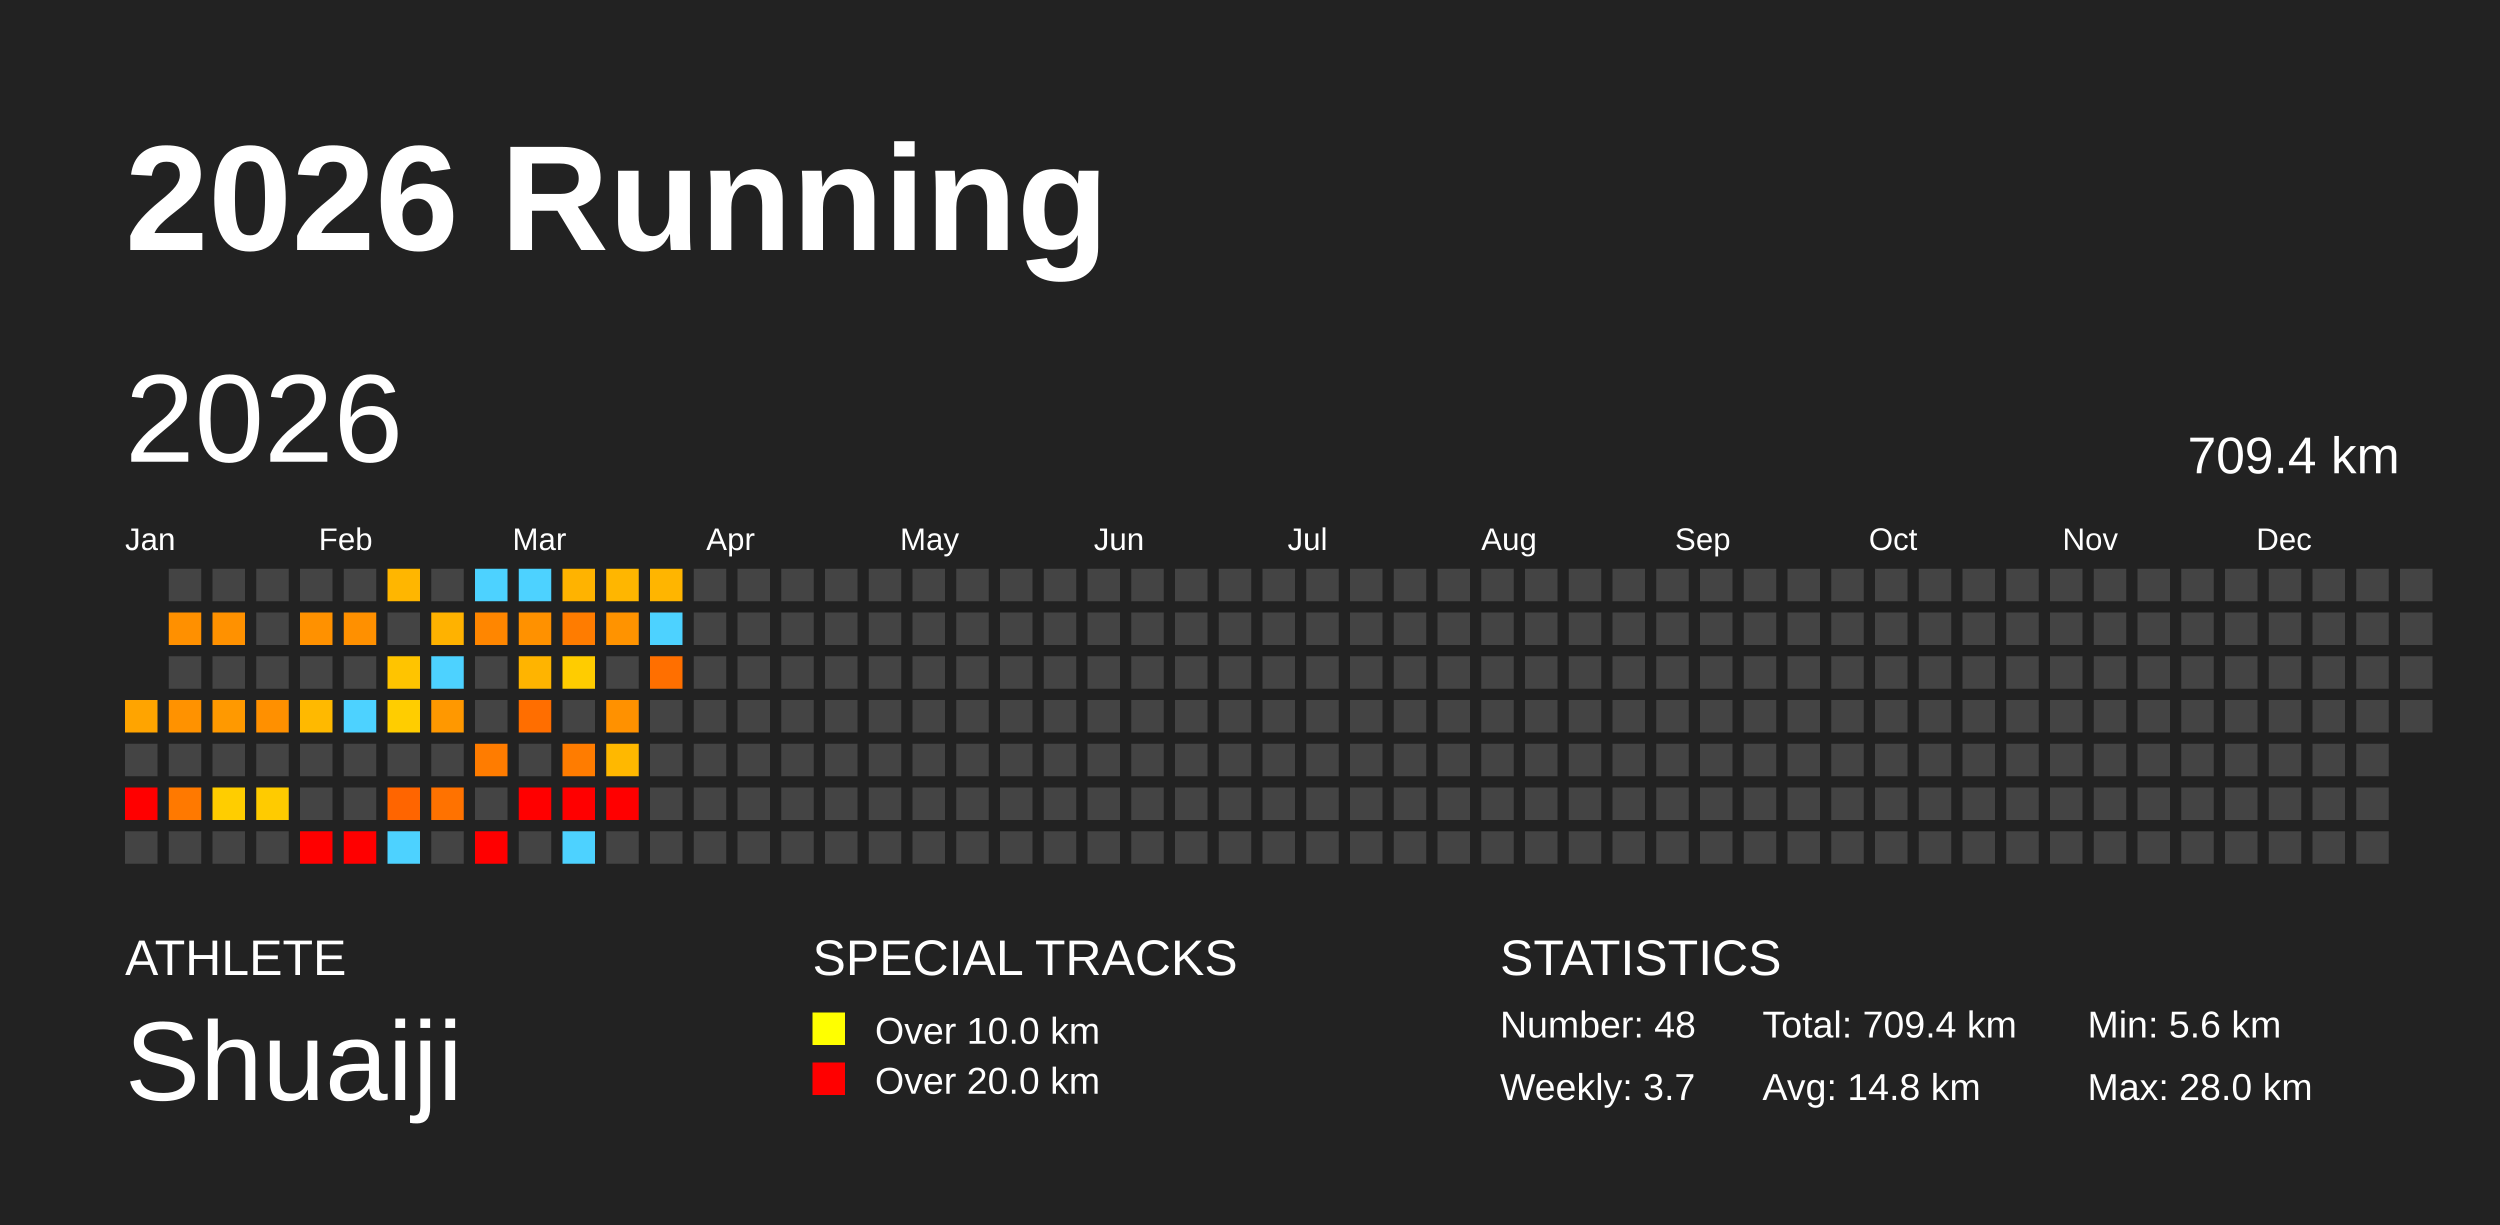
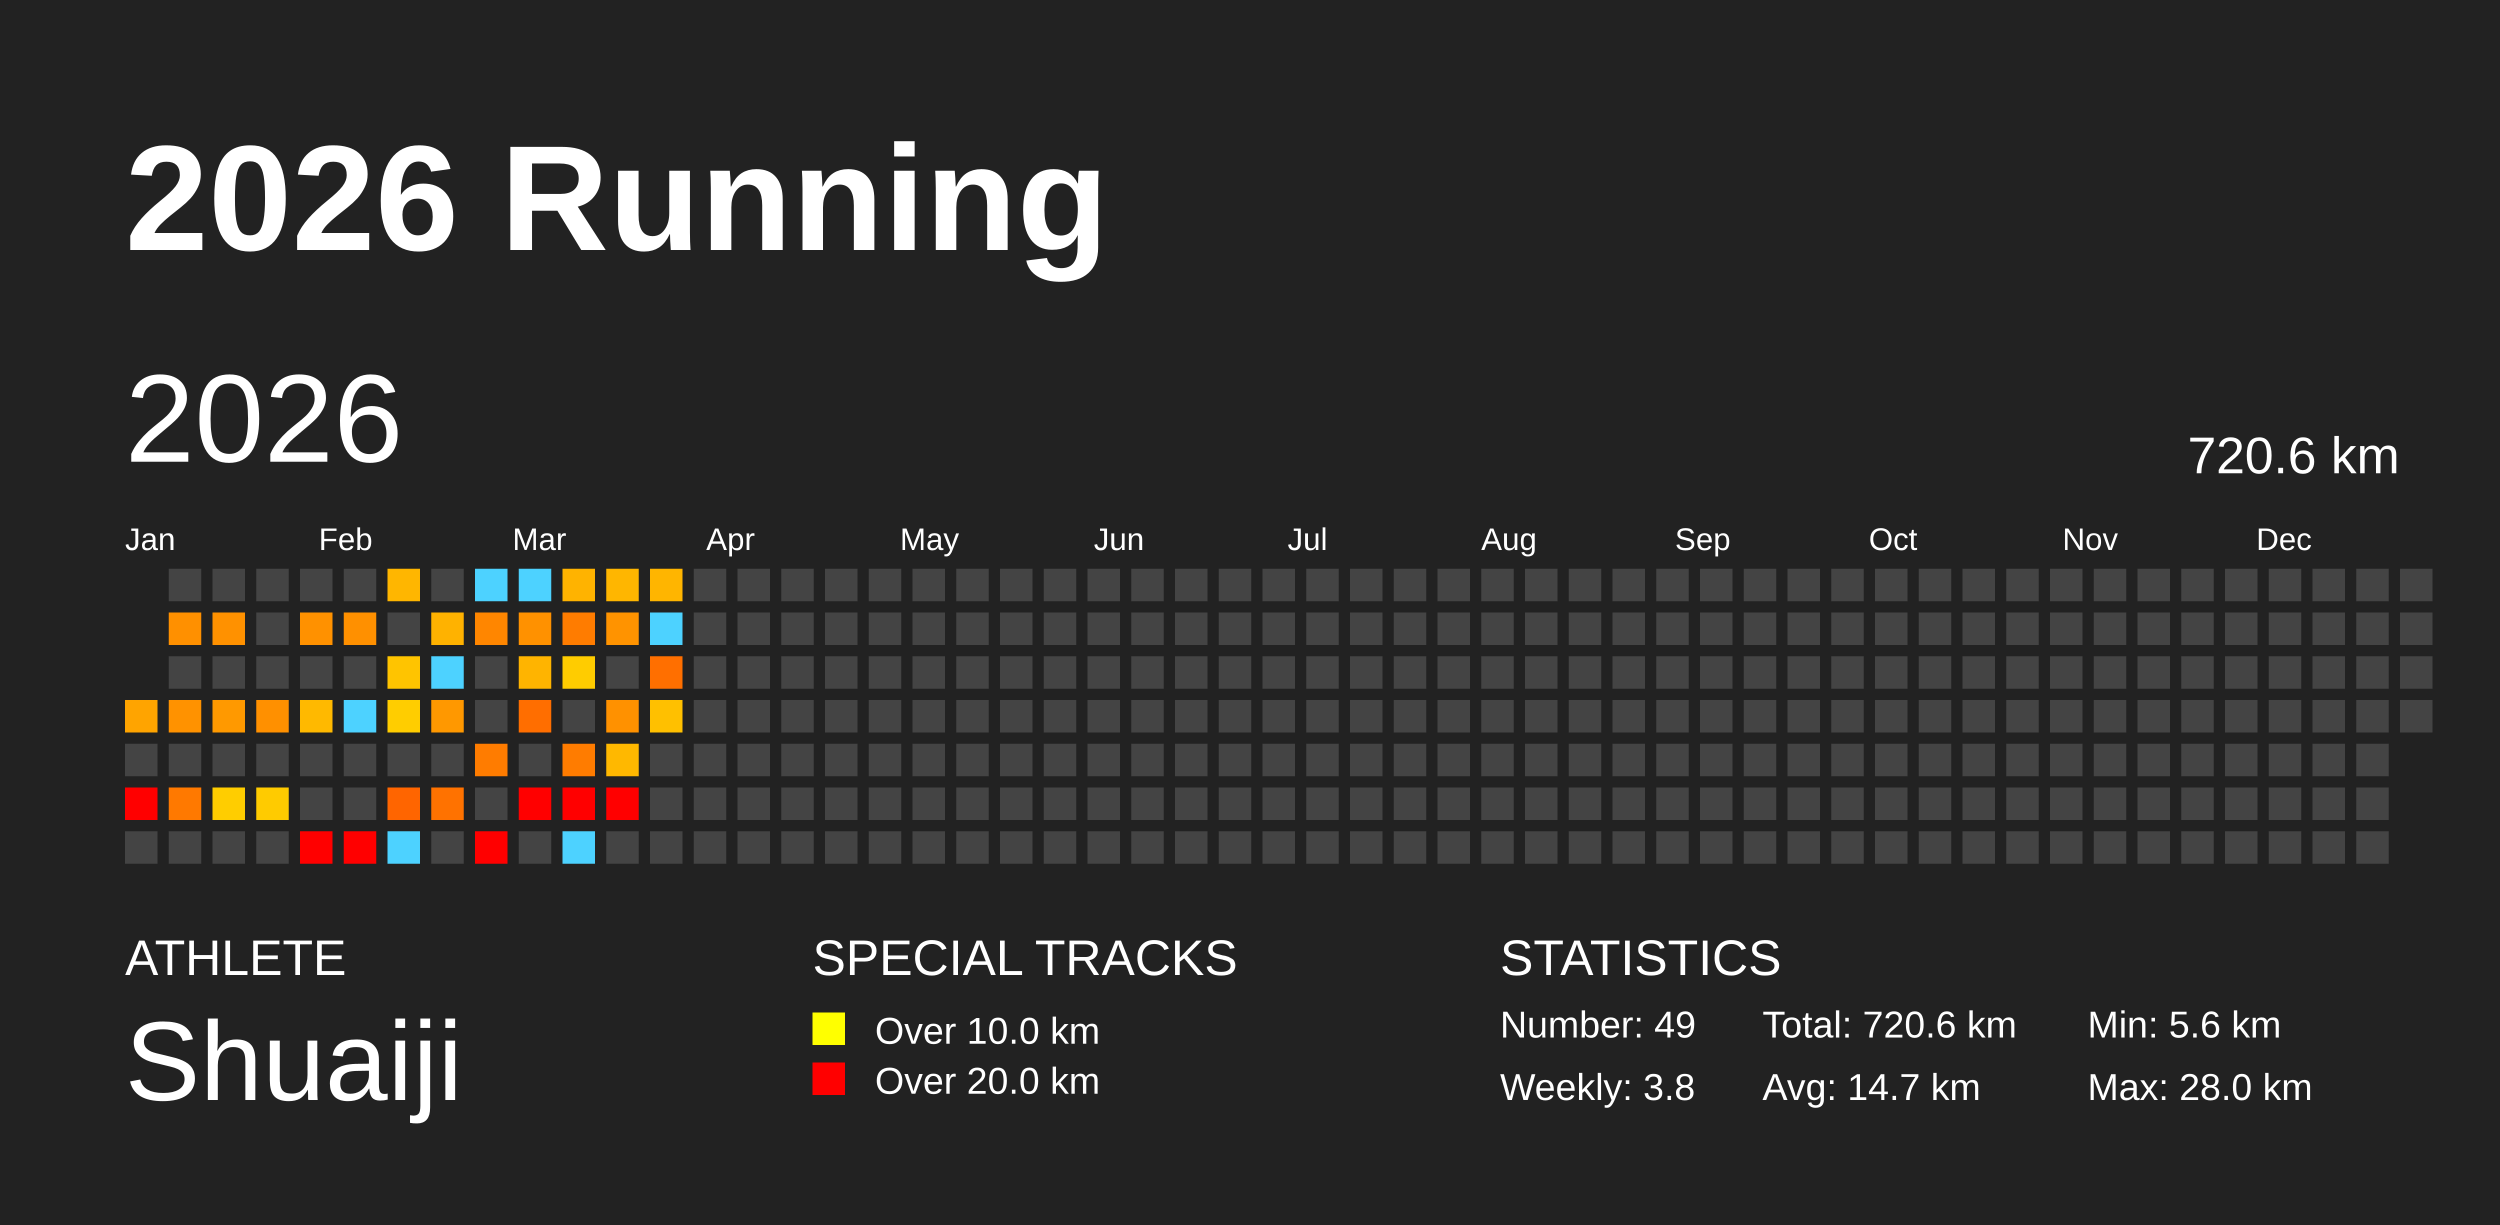
<svg xmlns="http://www.w3.org/2000/svg" baseProfile="full" height="98mm" version="1.1" viewBox="0,0,200,98" width="200mm">
  <defs />
  <rect fill="#222222" height="98" width="200" x="0" y="0" />
  <text fill="#FFFFFF" style="font-size:12px; font-family:Arial; font-weight:bold;" x="10" y="20">2026 Running</text>
  <text fill="#FFFFFF" style="font-size:4px; font-family:Arial" x="10" y="78">ATHLETE</text>
  <text fill="#FFFFFF" style="font-size:9px; font-family:Arial" x="10" y="88">Shuaiji</text>
  <text fill="#FFFFFF" style="font-size:4px; font-family:Arial" x="65" y="78">SPECIAL TRACKS</text>
  <rect fill="yellow" height="2.6" width="2.6" x="65" y="81" />
  <text fill="#FFFFFF" style="font-size:3px; font-family:Arial" x="70" y="83.5">Over 10.0 km</text>
  <rect fill="red" height="2.6" width="2.6" x="65" y="85" />
  <text fill="#FFFFFF" style="font-size:3px; font-family:Arial" x="70" y="87.5">Over 20.0 km</text>
  <text fill="#FFFFFF" style="font-size:4px; font-family:Arial" x="120" y="78">STATISTICS</text>
-   <text fill="#FFFFFF" style="font-size:3px; font-family:Arial" x="120" y="83">Number: 48</text>
-   <text fill="#FFFFFF" style="font-size:3px; font-family:Arial" x="120" y="88">Weekly: 3.7</text>
-   <text fill="#FFFFFF" style="font-size:3px; font-family:Arial" x="141" y="83">Total: 709.4 km</text>
-   <text fill="#FFFFFF" style="font-size:3px; font-family:Arial" x="141" y="88">Avg: 14.8 km</text>
+   <text fill="#FFFFFF" style="font-size:3px; font-family:Arial" x="120" y="83">Number: 49</text>
+   <text fill="#FFFFFF" style="font-size:3px; font-family:Arial" x="120" y="88">Weekly: 3.8</text>
+   <text fill="#FFFFFF" style="font-size:3px; font-family:Arial" x="141" y="83">Total: 720.6 km</text>
+   <text fill="#FFFFFF" style="font-size:3px; font-family:Arial" x="141" y="88">Avg: 14.7 km</text>
  <text fill="#FFFFFF" style="font-size:3px; font-family:Arial" x="167" y="83">Min: 5.6 km</text>
  <text fill="#FFFFFF" style="font-size:3px; font-family:Arial" x="167" y="88">Max: 28.0 km</text>
  <text dominant-baseline="hanging" fill="#FFFFFF" style="font-size:10.0px; font-family:Arial;" x="10" y="30">2026</text>
-   <text dominant-baseline="hanging" fill="#FFFFFF" style="font-size:4.125px; font-family:Arial;" x="175" y="35">709.4 km</text>
+   <text dominant-baseline="hanging" fill="#FFFFFF" style="font-size:4.125px; font-family:Arial;" x="175" y="35">720.6 km</text>
  <text fill="#FFFFFF" style="font-size:2.5px; font-family:Arial" x="10.0" y="44">Jan</text>
  <text fill="#FFFFFF" style="font-size:2.5px; font-family:Arial" x="25.5" y="44">Feb</text>
  <text fill="#FFFFFF" style="font-size:2.5px; font-family:Arial" x="41.0" y="44">Mar</text>
  <text fill="#FFFFFF" style="font-size:2.5px; font-family:Arial" x="56.5" y="44">Apr</text>
  <text fill="#FFFFFF" style="font-size:2.5px; font-family:Arial" x="72.0" y="44">May</text>
  <text fill="#FFFFFF" style="font-size:2.5px; font-family:Arial" x="87.5" y="44">Jun</text>
  <text fill="#FFFFFF" style="font-size:2.5px; font-family:Arial" x="103.0" y="44">Jul</text>
  <text fill="#FFFFFF" style="font-size:2.5px; font-family:Arial" x="118.5" y="44">Aug</text>
  <text fill="#FFFFFF" style="font-size:2.5px; font-family:Arial" x="134.0" y="44">Sep</text>
  <text fill="#FFFFFF" style="font-size:2.5px; font-family:Arial" x="149.5" y="44">Oct</text>
  <text fill="#FFFFFF" style="font-size:2.5px; font-family:Arial" x="165.0" y="44">Nov</text>
  <text fill="#FFFFFF" style="font-size:2.5px; font-family:Arial" x="180.5" y="44">Dec</text>
  <rect fill="#ffa400" height="2.6" width="2.6" x="10.0" y="56.0" />
  <rect fill="#444444" height="2.6" width="2.6" x="10.0" y="59.5" />
  <rect fill="red" height="2.6" width="2.6" x="10.0" y="63.0" />
  <rect fill="#444444" height="2.6" width="2.6" x="10.0" y="66.5" />
  <rect fill="#444444" height="2.6" width="2.6" x="13.5" y="45.5" />
  <rect fill="#ff9000" height="2.6" width="2.6" x="13.5" y="49.0" />
  <rect fill="#444444" height="2.6" width="2.6" x="13.5" y="52.5" />
  <rect fill="#ff9200" height="2.6" width="2.6" x="13.5" y="56.0" />
  <rect fill="#444444" height="2.6" width="2.6" x="13.5" y="59.5" />
  <rect fill="#ff7900" height="2.6" width="2.6" x="13.5" y="63.0" />
  <rect fill="#444444" height="2.6" width="2.6" x="13.5" y="66.5" />
  <rect fill="#444444" height="2.6" width="2.6" x="17.0" y="45.5" />
  <rect fill="#ff9100" height="2.6" width="2.6" x="17.0" y="49.0" />
  <rect fill="#444444" height="2.6" width="2.6" x="17.0" y="52.5" />
  <rect fill="#ff9900" height="2.6" width="2.6" x="17.0" y="56.0" />
  <rect fill="#444444" height="2.6" width="2.6" x="17.0" y="59.5" />
  <rect fill="#ffcd00" height="2.6" width="2.6" x="17.0" y="63.0" />
  <rect fill="#444444" height="2.6" width="2.6" x="17.0" y="66.5" />
  <rect fill="#444444" height="2.6" width="2.6" x="20.5" y="45.5" />
  <rect fill="#444444" height="2.6" width="2.6" x="20.5" y="49.0" />
  <rect fill="#444444" height="2.6" width="2.6" x="20.5" y="52.5" />
  <rect fill="#ff9000" height="2.6" width="2.6" x="20.5" y="56.0" />
  <rect fill="#444444" height="2.6" width="2.6" x="20.5" y="59.5" />
  <rect fill="#ffcb00" height="2.6" width="2.6" x="20.5" y="63.0" />
  <rect fill="#444444" height="2.6" width="2.6" x="20.5" y="66.5" />
  <rect fill="#444444" height="2.6" width="2.6" x="24.0" y="45.5" />
  <rect fill="#ff9100" height="2.6" width="2.6" x="24.0" y="49.0" />
  <rect fill="#444444" height="2.6" width="2.6" x="24.0" y="52.5" />
  <rect fill="#ffb900" height="2.6" width="2.6" x="24.0" y="56.0" />
  <rect fill="#444444" height="2.6" width="2.6" x="24.0" y="59.5" />
  <rect fill="#444444" height="2.6" width="2.6" x="24.0" y="63.0" />
  <rect fill="red" height="2.6" width="2.6" x="24.0" y="66.5" />
  <rect fill="#444444" height="2.6" width="2.6" x="27.5" y="45.5" />
  <rect fill="#ff9000" height="2.6" width="2.6" x="27.5" y="49.0" />
  <rect fill="#444444" height="2.6" width="2.6" x="27.5" y="52.5" />
  <rect fill="#4dd2ff" height="2.6" width="2.6" x="27.5" y="56.0" />
  <rect fill="#444444" height="2.6" width="2.6" x="27.5" y="59.5" />
  <rect fill="#444444" height="2.6" width="2.6" x="27.5" y="63.0" />
  <rect fill="red" height="2.6" width="2.6" x="27.5" y="66.5" />
  <rect fill="#ffb600" height="2.6" width="2.6" x="31.0" y="45.5" />
  <rect fill="#444444" height="2.6" width="2.6" x="31.0" y="49.0" />
  <rect fill="#ffc400" height="2.6" width="2.6" x="31.0" y="52.5" />
  <rect fill="#ffcd00" height="2.6" width="2.6" x="31.0" y="56.0" />
  <rect fill="#444444" height="2.6" width="2.6" x="31.0" y="59.5" />
  <rect fill="#ff6500" height="2.6" width="2.6" x="31.0" y="63.0" />
  <rect fill="#4dd2ff" height="2.6" width="2.6" x="31.0" y="66.5" />
  <rect fill="#444444" height="2.6" width="2.6" x="34.5" y="45.5" />
  <rect fill="#ffb200" height="2.6" width="2.6" x="34.5" y="49.0" />
  <rect fill="#4dd2ff" height="2.6" width="2.6" x="34.5" y="52.5" />
  <rect fill="#ff9800" height="2.6" width="2.6" x="34.5" y="56.0" />
  <rect fill="#444444" height="2.6" width="2.6" x="34.5" y="59.5" />
  <rect fill="#ff7200" height="2.6" width="2.6" x="34.5" y="63.0" />
  <rect fill="#444444" height="2.6" width="2.6" x="34.5" y="66.5" />
  <rect fill="#4dd2ff" height="2.6" width="2.6" x="38.0" y="45.5" />
  <rect fill="#ff8600" height="2.6" width="2.6" x="38.0" y="49.0" />
  <rect fill="#444444" height="2.6" width="2.6" x="38.0" y="52.5" />
  <rect fill="#444444" height="2.6" width="2.6" x="38.0" y="56.0" />
  <rect fill="#ff7c00" height="2.6" width="2.6" x="38.0" y="59.5" />
  <rect fill="#444444" height="2.6" width="2.6" x="38.0" y="63.0" />
  <rect fill="red" height="2.6" width="2.6" x="38.0" y="66.5" />
  <rect fill="#4dd2ff" height="2.6" width="2.6" x="41.5" y="45.5" />
  <rect fill="#ff9100" height="2.6" width="2.6" x="41.5" y="49.0" />
  <rect fill="#ffb400" height="2.6" width="2.6" x="41.5" y="52.5" />
  <rect fill="#ff6e00" height="2.6" width="2.6" x="41.5" y="56.0" />
  <rect fill="#444444" height="2.6" width="2.6" x="41.5" y="59.5" />
  <rect fill="red" height="2.6" width="2.6" x="41.5" y="63.0" />
  <rect fill="#444444" height="2.6" width="2.6" x="41.5" y="66.5" />
  <rect fill="#ffb300" height="2.6" width="2.6" x="45.0" y="45.5" />
  <rect fill="#ff7c00" height="2.6" width="2.6" x="45.0" y="49.0" />
  <rect fill="#ffcc00" height="2.6" width="2.6" x="45.0" y="52.5" />
  <rect fill="#444444" height="2.6" width="2.6" x="45.0" y="56.0" />
  <rect fill="#ff7c00" height="2.6" width="2.6" x="45.0" y="59.5" />
  <rect fill="red" height="2.6" width="2.6" x="45.0" y="63.0" />
  <rect fill="#4dd2ff" height="2.6" width="2.6" x="45.0" y="66.5" />
  <rect fill="#ffb600" height="2.6" width="2.6" x="48.5" y="45.5" />
  <rect fill="#ff9300" height="2.6" width="2.6" x="48.5" y="49.0" />
  <rect fill="#444444" height="2.6" width="2.6" x="48.5" y="52.5" />
  <rect fill="#ff9100" height="2.6" width="2.6" x="48.5" y="56.0" />
  <rect fill="#ffb800" height="2.6" width="2.6" x="48.5" y="59.5" />
  <rect fill="red" height="2.6" width="2.6" x="48.5" y="63.0" />
  <rect fill="#444444" height="2.6" width="2.6" x="48.5" y="66.5" />
  <rect fill="#ffb500" height="2.6" width="2.6" x="52.0" y="45.5" />
  <rect fill="#4dd2ff" height="2.6" width="2.6" x="52.0" y="49.0" />
  <rect fill="#ff6f00" height="2.6" width="2.6" x="52.0" y="52.5" />
-   <rect fill="#444444" height="2.6" width="2.6" x="52.0" y="56.0" />
+   <rect fill="#ffc000" height="2.6" width="2.6" x="52.0" y="56.0" />
  <rect fill="#444444" height="2.6" width="2.6" x="52.0" y="59.5" />
  <rect fill="#444444" height="2.6" width="2.6" x="52.0" y="63.0" />
  <rect fill="#444444" height="2.6" width="2.6" x="52.0" y="66.5" />
  <rect fill="#444444" height="2.6" width="2.6" x="55.5" y="45.5" />
  <rect fill="#444444" height="2.6" width="2.6" x="55.5" y="49.0" />
  <rect fill="#444444" height="2.6" width="2.6" x="55.5" y="52.5" />
  <rect fill="#444444" height="2.6" width="2.6" x="55.5" y="56.0" />
  <rect fill="#444444" height="2.6" width="2.6" x="55.5" y="59.5" />
  <rect fill="#444444" height="2.6" width="2.6" x="55.5" y="63.0" />
  <rect fill="#444444" height="2.6" width="2.6" x="55.5" y="66.5" />
  <rect fill="#444444" height="2.6" width="2.6" x="59.0" y="45.5" />
  <rect fill="#444444" height="2.6" width="2.6" x="59.0" y="49.0" />
  <rect fill="#444444" height="2.6" width="2.6" x="59.0" y="52.5" />
  <rect fill="#444444" height="2.6" width="2.6" x="59.0" y="56.0" />
  <rect fill="#444444" height="2.6" width="2.6" x="59.0" y="59.5" />
  <rect fill="#444444" height="2.6" width="2.6" x="59.0" y="63.0" />
  <rect fill="#444444" height="2.6" width="2.6" x="59.0" y="66.5" />
  <rect fill="#444444" height="2.6" width="2.6" x="62.5" y="45.5" />
  <rect fill="#444444" height="2.6" width="2.6" x="62.5" y="49.0" />
  <rect fill="#444444" height="2.6" width="2.6" x="62.5" y="52.5" />
  <rect fill="#444444" height="2.6" width="2.6" x="62.5" y="56.0" />
  <rect fill="#444444" height="2.6" width="2.6" x="62.5" y="59.5" />
  <rect fill="#444444" height="2.6" width="2.6" x="62.5" y="63.0" />
  <rect fill="#444444" height="2.6" width="2.6" x="62.5" y="66.5" />
  <rect fill="#444444" height="2.6" width="2.6" x="66.0" y="45.5" />
  <rect fill="#444444" height="2.6" width="2.6" x="66.0" y="49.0" />
  <rect fill="#444444" height="2.6" width="2.6" x="66.0" y="52.5" />
  <rect fill="#444444" height="2.6" width="2.6" x="66.0" y="56.0" />
  <rect fill="#444444" height="2.6" width="2.6" x="66.0" y="59.5" />
  <rect fill="#444444" height="2.6" width="2.6" x="66.0" y="63.0" />
  <rect fill="#444444" height="2.6" width="2.6" x="66.0" y="66.5" />
  <rect fill="#444444" height="2.6" width="2.6" x="69.5" y="45.5" />
  <rect fill="#444444" height="2.6" width="2.6" x="69.5" y="49.0" />
  <rect fill="#444444" height="2.6" width="2.6" x="69.5" y="52.5" />
  <rect fill="#444444" height="2.6" width="2.6" x="69.5" y="56.0" />
  <rect fill="#444444" height="2.6" width="2.6" x="69.5" y="59.5" />
  <rect fill="#444444" height="2.6" width="2.6" x="69.5" y="63.0" />
  <rect fill="#444444" height="2.6" width="2.6" x="69.5" y="66.5" />
  <rect fill="#444444" height="2.6" width="2.6" x="73.0" y="45.5" />
  <rect fill="#444444" height="2.6" width="2.6" x="73.0" y="49.0" />
  <rect fill="#444444" height="2.6" width="2.6" x="73.0" y="52.5" />
  <rect fill="#444444" height="2.6" width="2.6" x="73.0" y="56.0" />
  <rect fill="#444444" height="2.6" width="2.6" x="73.0" y="59.5" />
  <rect fill="#444444" height="2.6" width="2.6" x="73.0" y="63.0" />
  <rect fill="#444444" height="2.6" width="2.6" x="73.0" y="66.5" />
  <rect fill="#444444" height="2.6" width="2.6" x="76.5" y="45.5" />
  <rect fill="#444444" height="2.6" width="2.6" x="76.5" y="49.0" />
  <rect fill="#444444" height="2.6" width="2.6" x="76.5" y="52.5" />
  <rect fill="#444444" height="2.6" width="2.6" x="76.5" y="56.0" />
  <rect fill="#444444" height="2.6" width="2.6" x="76.5" y="59.5" />
  <rect fill="#444444" height="2.6" width="2.6" x="76.5" y="63.0" />
  <rect fill="#444444" height="2.6" width="2.6" x="76.5" y="66.5" />
  <rect fill="#444444" height="2.6" width="2.6" x="80.0" y="45.5" />
  <rect fill="#444444" height="2.6" width="2.6" x="80.0" y="49.0" />
  <rect fill="#444444" height="2.6" width="2.6" x="80.0" y="52.5" />
  <rect fill="#444444" height="2.6" width="2.6" x="80.0" y="56.0" />
  <rect fill="#444444" height="2.6" width="2.6" x="80.0" y="59.5" />
  <rect fill="#444444" height="2.6" width="2.6" x="80.0" y="63.0" />
  <rect fill="#444444" height="2.6" width="2.6" x="80.0" y="66.5" />
  <rect fill="#444444" height="2.6" width="2.6" x="83.5" y="45.5" />
  <rect fill="#444444" height="2.6" width="2.6" x="83.5" y="49.0" />
  <rect fill="#444444" height="2.6" width="2.6" x="83.5" y="52.5" />
  <rect fill="#444444" height="2.6" width="2.6" x="83.5" y="56.0" />
  <rect fill="#444444" height="2.6" width="2.6" x="83.5" y="59.5" />
  <rect fill="#444444" height="2.6" width="2.6" x="83.5" y="63.0" />
  <rect fill="#444444" height="2.6" width="2.6" x="83.5" y="66.5" />
  <rect fill="#444444" height="2.6" width="2.6" x="87.0" y="45.5" />
  <rect fill="#444444" height="2.6" width="2.6" x="87.0" y="49.0" />
  <rect fill="#444444" height="2.6" width="2.6" x="87.0" y="52.5" />
  <rect fill="#444444" height="2.6" width="2.6" x="87.0" y="56.0" />
  <rect fill="#444444" height="2.6" width="2.6" x="87.0" y="59.5" />
  <rect fill="#444444" height="2.6" width="2.6" x="87.0" y="63.0" />
  <rect fill="#444444" height="2.6" width="2.6" x="87.0" y="66.5" />
  <rect fill="#444444" height="2.6" width="2.6" x="90.5" y="45.5" />
  <rect fill="#444444" height="2.6" width="2.6" x="90.5" y="49.0" />
  <rect fill="#444444" height="2.6" width="2.6" x="90.5" y="52.5" />
  <rect fill="#444444" height="2.6" width="2.6" x="90.5" y="56.0" />
  <rect fill="#444444" height="2.6" width="2.6" x="90.5" y="59.5" />
  <rect fill="#444444" height="2.6" width="2.6" x="90.5" y="63.0" />
  <rect fill="#444444" height="2.6" width="2.6" x="90.5" y="66.5" />
  <rect fill="#444444" height="2.6" width="2.6" x="94.0" y="45.5" />
  <rect fill="#444444" height="2.6" width="2.6" x="94.0" y="49.0" />
  <rect fill="#444444" height="2.6" width="2.6" x="94.0" y="52.5" />
  <rect fill="#444444" height="2.6" width="2.6" x="94.0" y="56.0" />
  <rect fill="#444444" height="2.6" width="2.6" x="94.0" y="59.5" />
  <rect fill="#444444" height="2.6" width="2.6" x="94.0" y="63.0" />
  <rect fill="#444444" height="2.6" width="2.6" x="94.0" y="66.5" />
  <rect fill="#444444" height="2.6" width="2.6" x="97.5" y="45.5" />
  <rect fill="#444444" height="2.6" width="2.6" x="97.5" y="49.0" />
  <rect fill="#444444" height="2.6" width="2.6" x="97.5" y="52.5" />
  <rect fill="#444444" height="2.6" width="2.6" x="97.5" y="56.0" />
  <rect fill="#444444" height="2.6" width="2.6" x="97.5" y="59.5" />
  <rect fill="#444444" height="2.6" width="2.6" x="97.5" y="63.0" />
  <rect fill="#444444" height="2.6" width="2.6" x="97.5" y="66.5" />
  <rect fill="#444444" height="2.6" width="2.6" x="101.0" y="45.5" />
  <rect fill="#444444" height="2.6" width="2.6" x="101.0" y="49.0" />
  <rect fill="#444444" height="2.6" width="2.6" x="101.0" y="52.5" />
  <rect fill="#444444" height="2.6" width="2.6" x="101.0" y="56.0" />
  <rect fill="#444444" height="2.6" width="2.6" x="101.0" y="59.5" />
  <rect fill="#444444" height="2.6" width="2.6" x="101.0" y="63.0" />
  <rect fill="#444444" height="2.6" width="2.6" x="101.0" y="66.5" />
  <rect fill="#444444" height="2.6" width="2.6" x="104.5" y="45.5" />
  <rect fill="#444444" height="2.6" width="2.6" x="104.5" y="49.0" />
  <rect fill="#444444" height="2.6" width="2.6" x="104.5" y="52.5" />
  <rect fill="#444444" height="2.6" width="2.6" x="104.5" y="56.0" />
  <rect fill="#444444" height="2.6" width="2.6" x="104.5" y="59.5" />
  <rect fill="#444444" height="2.6" width="2.6" x="104.5" y="63.0" />
  <rect fill="#444444" height="2.6" width="2.6" x="104.5" y="66.5" />
  <rect fill="#444444" height="2.6" width="2.6" x="108.0" y="45.5" />
  <rect fill="#444444" height="2.6" width="2.6" x="108.0" y="49.0" />
  <rect fill="#444444" height="2.6" width="2.6" x="108.0" y="52.5" />
  <rect fill="#444444" height="2.6" width="2.6" x="108.0" y="56.0" />
  <rect fill="#444444" height="2.6" width="2.6" x="108.0" y="59.5" />
  <rect fill="#444444" height="2.6" width="2.6" x="108.0" y="63.0" />
  <rect fill="#444444" height="2.6" width="2.6" x="108.0" y="66.5" />
  <rect fill="#444444" height="2.6" width="2.6" x="111.5" y="45.5" />
  <rect fill="#444444" height="2.6" width="2.6" x="111.5" y="49.0" />
  <rect fill="#444444" height="2.6" width="2.6" x="111.5" y="52.5" />
  <rect fill="#444444" height="2.6" width="2.6" x="111.5" y="56.0" />
  <rect fill="#444444" height="2.6" width="2.6" x="111.5" y="59.5" />
  <rect fill="#444444" height="2.6" width="2.6" x="111.5" y="63.0" />
  <rect fill="#444444" height="2.6" width="2.6" x="111.5" y="66.5" />
  <rect fill="#444444" height="2.6" width="2.6" x="115.0" y="45.5" />
  <rect fill="#444444" height="2.6" width="2.6" x="115.0" y="49.0" />
  <rect fill="#444444" height="2.6" width="2.6" x="115.0" y="52.5" />
  <rect fill="#444444" height="2.6" width="2.6" x="115.0" y="56.0" />
  <rect fill="#444444" height="2.6" width="2.6" x="115.0" y="59.5" />
  <rect fill="#444444" height="2.6" width="2.6" x="115.0" y="63.0" />
  <rect fill="#444444" height="2.6" width="2.6" x="115.0" y="66.5" />
  <rect fill="#444444" height="2.6" width="2.6" x="118.5" y="45.5" />
  <rect fill="#444444" height="2.6" width="2.6" x="118.5" y="49.0" />
  <rect fill="#444444" height="2.6" width="2.6" x="118.5" y="52.5" />
  <rect fill="#444444" height="2.6" width="2.6" x="118.5" y="56.0" />
  <rect fill="#444444" height="2.6" width="2.6" x="118.5" y="59.5" />
  <rect fill="#444444" height="2.6" width="2.6" x="118.5" y="63.0" />
  <rect fill="#444444" height="2.6" width="2.6" x="118.5" y="66.5" />
  <rect fill="#444444" height="2.6" width="2.6" x="122.0" y="45.5" />
  <rect fill="#444444" height="2.6" width="2.6" x="122.0" y="49.0" />
  <rect fill="#444444" height="2.6" width="2.6" x="122.0" y="52.5" />
  <rect fill="#444444" height="2.6" width="2.6" x="122.0" y="56.0" />
  <rect fill="#444444" height="2.6" width="2.6" x="122.0" y="59.5" />
  <rect fill="#444444" height="2.6" width="2.6" x="122.0" y="63.0" />
  <rect fill="#444444" height="2.6" width="2.6" x="122.0" y="66.5" />
  <rect fill="#444444" height="2.6" width="2.6" x="125.5" y="45.5" />
  <rect fill="#444444" height="2.6" width="2.6" x="125.5" y="49.0" />
  <rect fill="#444444" height="2.6" width="2.6" x="125.5" y="52.5" />
  <rect fill="#444444" height="2.6" width="2.6" x="125.5" y="56.0" />
  <rect fill="#444444" height="2.6" width="2.6" x="125.5" y="59.5" />
  <rect fill="#444444" height="2.6" width="2.6" x="125.5" y="63.0" />
  <rect fill="#444444" height="2.6" width="2.6" x="125.5" y="66.5" />
  <rect fill="#444444" height="2.6" width="2.6" x="129.0" y="45.5" />
  <rect fill="#444444" height="2.6" width="2.6" x="129.0" y="49.0" />
  <rect fill="#444444" height="2.6" width="2.6" x="129.0" y="52.5" />
  <rect fill="#444444" height="2.6" width="2.6" x="129.0" y="56.0" />
  <rect fill="#444444" height="2.6" width="2.6" x="129.0" y="59.5" />
  <rect fill="#444444" height="2.6" width="2.6" x="129.0" y="63.0" />
  <rect fill="#444444" height="2.6" width="2.6" x="129.0" y="66.5" />
  <rect fill="#444444" height="2.6" width="2.6" x="132.5" y="45.5" />
  <rect fill="#444444" height="2.6" width="2.6" x="132.5" y="49.0" />
  <rect fill="#444444" height="2.6" width="2.6" x="132.5" y="52.5" />
  <rect fill="#444444" height="2.6" width="2.6" x="132.5" y="56.0" />
  <rect fill="#444444" height="2.6" width="2.6" x="132.5" y="59.5" />
  <rect fill="#444444" height="2.6" width="2.6" x="132.5" y="63.0" />
  <rect fill="#444444" height="2.6" width="2.6" x="132.5" y="66.5" />
  <rect fill="#444444" height="2.6" width="2.6" x="136.0" y="45.5" />
  <rect fill="#444444" height="2.6" width="2.6" x="136.0" y="49.0" />
  <rect fill="#444444" height="2.6" width="2.6" x="136.0" y="52.5" />
  <rect fill="#444444" height="2.6" width="2.6" x="136.0" y="56.0" />
  <rect fill="#444444" height="2.6" width="2.6" x="136.0" y="59.5" />
  <rect fill="#444444" height="2.6" width="2.6" x="136.0" y="63.0" />
  <rect fill="#444444" height="2.6" width="2.6" x="136.0" y="66.5" />
  <rect fill="#444444" height="2.6" width="2.6" x="139.5" y="45.5" />
  <rect fill="#444444" height="2.6" width="2.6" x="139.5" y="49.0" />
  <rect fill="#444444" height="2.6" width="2.6" x="139.5" y="52.5" />
  <rect fill="#444444" height="2.6" width="2.6" x="139.5" y="56.0" />
  <rect fill="#444444" height="2.6" width="2.6" x="139.5" y="59.5" />
  <rect fill="#444444" height="2.6" width="2.6" x="139.5" y="63.0" />
  <rect fill="#444444" height="2.6" width="2.6" x="139.5" y="66.5" />
  <rect fill="#444444" height="2.6" width="2.6" x="143.0" y="45.5" />
  <rect fill="#444444" height="2.6" width="2.6" x="143.0" y="49.0" />
  <rect fill="#444444" height="2.6" width="2.6" x="143.0" y="52.5" />
  <rect fill="#444444" height="2.6" width="2.6" x="143.0" y="56.0" />
  <rect fill="#444444" height="2.6" width="2.6" x="143.0" y="59.5" />
  <rect fill="#444444" height="2.6" width="2.6" x="143.0" y="63.0" />
  <rect fill="#444444" height="2.6" width="2.6" x="143.0" y="66.5" />
  <rect fill="#444444" height="2.6" width="2.6" x="146.5" y="45.5" />
  <rect fill="#444444" height="2.6" width="2.6" x="146.5" y="49.0" />
  <rect fill="#444444" height="2.6" width="2.6" x="146.5" y="52.5" />
  <rect fill="#444444" height="2.6" width="2.6" x="146.5" y="56.0" />
  <rect fill="#444444" height="2.6" width="2.6" x="146.5" y="59.5" />
  <rect fill="#444444" height="2.6" width="2.6" x="146.5" y="63.0" />
  <rect fill="#444444" height="2.6" width="2.6" x="146.5" y="66.5" />
  <rect fill="#444444" height="2.6" width="2.6" x="150.0" y="45.5" />
  <rect fill="#444444" height="2.6" width="2.6" x="150.0" y="49.0" />
  <rect fill="#444444" height="2.6" width="2.6" x="150.0" y="52.5" />
  <rect fill="#444444" height="2.6" width="2.6" x="150.0" y="56.0" />
  <rect fill="#444444" height="2.6" width="2.6" x="150.0" y="59.5" />
  <rect fill="#444444" height="2.6" width="2.6" x="150.0" y="63.0" />
  <rect fill="#444444" height="2.6" width="2.6" x="150.0" y="66.5" />
  <rect fill="#444444" height="2.6" width="2.6" x="153.5" y="45.5" />
  <rect fill="#444444" height="2.6" width="2.6" x="153.5" y="49.0" />
  <rect fill="#444444" height="2.6" width="2.6" x="153.5" y="52.5" />
  <rect fill="#444444" height="2.6" width="2.6" x="153.5" y="56.0" />
  <rect fill="#444444" height="2.6" width="2.6" x="153.5" y="59.5" />
  <rect fill="#444444" height="2.6" width="2.6" x="153.5" y="63.0" />
  <rect fill="#444444" height="2.6" width="2.6" x="153.5" y="66.5" />
  <rect fill="#444444" height="2.6" width="2.6" x="157.0" y="45.5" />
  <rect fill="#444444" height="2.6" width="2.6" x="157.0" y="49.0" />
  <rect fill="#444444" height="2.6" width="2.6" x="157.0" y="52.5" />
  <rect fill="#444444" height="2.6" width="2.6" x="157.0" y="56.0" />
  <rect fill="#444444" height="2.6" width="2.6" x="157.0" y="59.5" />
  <rect fill="#444444" height="2.6" width="2.6" x="157.0" y="63.0" />
  <rect fill="#444444" height="2.6" width="2.6" x="157.0" y="66.5" />
  <rect fill="#444444" height="2.6" width="2.6" x="160.5" y="45.5" />
  <rect fill="#444444" height="2.6" width="2.6" x="160.5" y="49.0" />
  <rect fill="#444444" height="2.6" width="2.6" x="160.5" y="52.5" />
  <rect fill="#444444" height="2.6" width="2.6" x="160.5" y="56.0" />
  <rect fill="#444444" height="2.6" width="2.6" x="160.5" y="59.5" />
  <rect fill="#444444" height="2.6" width="2.6" x="160.5" y="63.0" />
  <rect fill="#444444" height="2.6" width="2.6" x="160.5" y="66.5" />
  <rect fill="#444444" height="2.6" width="2.6" x="164.0" y="45.5" />
  <rect fill="#444444" height="2.6" width="2.6" x="164.0" y="49.0" />
  <rect fill="#444444" height="2.6" width="2.6" x="164.0" y="52.5" />
  <rect fill="#444444" height="2.6" width="2.6" x="164.0" y="56.0" />
  <rect fill="#444444" height="2.6" width="2.6" x="164.0" y="59.5" />
  <rect fill="#444444" height="2.6" width="2.6" x="164.0" y="63.0" />
  <rect fill="#444444" height="2.6" width="2.6" x="164.0" y="66.5" />
  <rect fill="#444444" height="2.6" width="2.6" x="167.5" y="45.5" />
  <rect fill="#444444" height="2.6" width="2.6" x="167.5" y="49.0" />
  <rect fill="#444444" height="2.6" width="2.6" x="167.5" y="52.5" />
  <rect fill="#444444" height="2.6" width="2.6" x="167.5" y="56.0" />
  <rect fill="#444444" height="2.6" width="2.6" x="167.5" y="59.5" />
  <rect fill="#444444" height="2.6" width="2.6" x="167.5" y="63.0" />
  <rect fill="#444444" height="2.6" width="2.6" x="167.5" y="66.5" />
  <rect fill="#444444" height="2.6" width="2.6" x="171.0" y="45.5" />
  <rect fill="#444444" height="2.6" width="2.6" x="171.0" y="49.0" />
  <rect fill="#444444" height="2.6" width="2.6" x="171.0" y="52.5" />
  <rect fill="#444444" height="2.6" width="2.6" x="171.0" y="56.0" />
  <rect fill="#444444" height="2.6" width="2.6" x="171.0" y="59.5" />
  <rect fill="#444444" height="2.6" width="2.6" x="171.0" y="63.0" />
  <rect fill="#444444" height="2.6" width="2.6" x="171.0" y="66.5" />
  <rect fill="#444444" height="2.6" width="2.6" x="174.5" y="45.5" />
  <rect fill="#444444" height="2.6" width="2.6" x="174.5" y="49.0" />
  <rect fill="#444444" height="2.6" width="2.6" x="174.5" y="52.5" />
  <rect fill="#444444" height="2.6" width="2.6" x="174.5" y="56.0" />
  <rect fill="#444444" height="2.6" width="2.6" x="174.5" y="59.5" />
  <rect fill="#444444" height="2.6" width="2.6" x="174.5" y="63.0" />
  <rect fill="#444444" height="2.6" width="2.6" x="174.5" y="66.5" />
  <rect fill="#444444" height="2.6" width="2.6" x="178.0" y="45.5" />
  <rect fill="#444444" height="2.6" width="2.6" x="178.0" y="49.0" />
  <rect fill="#444444" height="2.6" width="2.6" x="178.0" y="52.5" />
  <rect fill="#444444" height="2.6" width="2.6" x="178.0" y="56.0" />
  <rect fill="#444444" height="2.6" width="2.6" x="178.0" y="59.5" />
  <rect fill="#444444" height="2.6" width="2.6" x="178.0" y="63.0" />
  <rect fill="#444444" height="2.6" width="2.6" x="178.0" y="66.5" />
  <rect fill="#444444" height="2.6" width="2.6" x="181.5" y="45.5" />
  <rect fill="#444444" height="2.6" width="2.6" x="181.5" y="49.0" />
  <rect fill="#444444" height="2.6" width="2.6" x="181.5" y="52.5" />
  <rect fill="#444444" height="2.6" width="2.6" x="181.5" y="56.0" />
  <rect fill="#444444" height="2.6" width="2.6" x="181.5" y="59.5" />
  <rect fill="#444444" height="2.6" width="2.6" x="181.5" y="63.0" />
  <rect fill="#444444" height="2.6" width="2.6" x="181.5" y="66.5" />
  <rect fill="#444444" height="2.6" width="2.6" x="185.0" y="45.5" />
  <rect fill="#444444" height="2.6" width="2.6" x="185.0" y="49.0" />
  <rect fill="#444444" height="2.6" width="2.6" x="185.0" y="52.5" />
  <rect fill="#444444" height="2.6" width="2.6" x="185.0" y="56.0" />
  <rect fill="#444444" height="2.6" width="2.6" x="185.0" y="59.5" />
  <rect fill="#444444" height="2.6" width="2.6" x="185.0" y="63.0" />
  <rect fill="#444444" height="2.6" width="2.6" x="185.0" y="66.5" />
  <rect fill="#444444" height="2.6" width="2.6" x="188.5" y="45.5" />
  <rect fill="#444444" height="2.6" width="2.6" x="188.5" y="49.0" />
  <rect fill="#444444" height="2.6" width="2.6" x="188.5" y="52.5" />
  <rect fill="#444444" height="2.6" width="2.6" x="188.5" y="56.0" />
  <rect fill="#444444" height="2.6" width="2.6" x="188.5" y="59.5" />
  <rect fill="#444444" height="2.6" width="2.6" x="188.5" y="63.0" />
  <rect fill="#444444" height="2.6" width="2.6" x="188.5" y="66.5" />
  <rect fill="#444444" height="2.6" width="2.6" x="192.0" y="45.5" />
  <rect fill="#444444" height="2.6" width="2.6" x="192.0" y="49.0" />
  <rect fill="#444444" height="2.6" width="2.6" x="192.0" y="52.5" />
  <rect fill="#444444" height="2.6" width="2.6" x="192.0" y="56.0" />
</svg>
